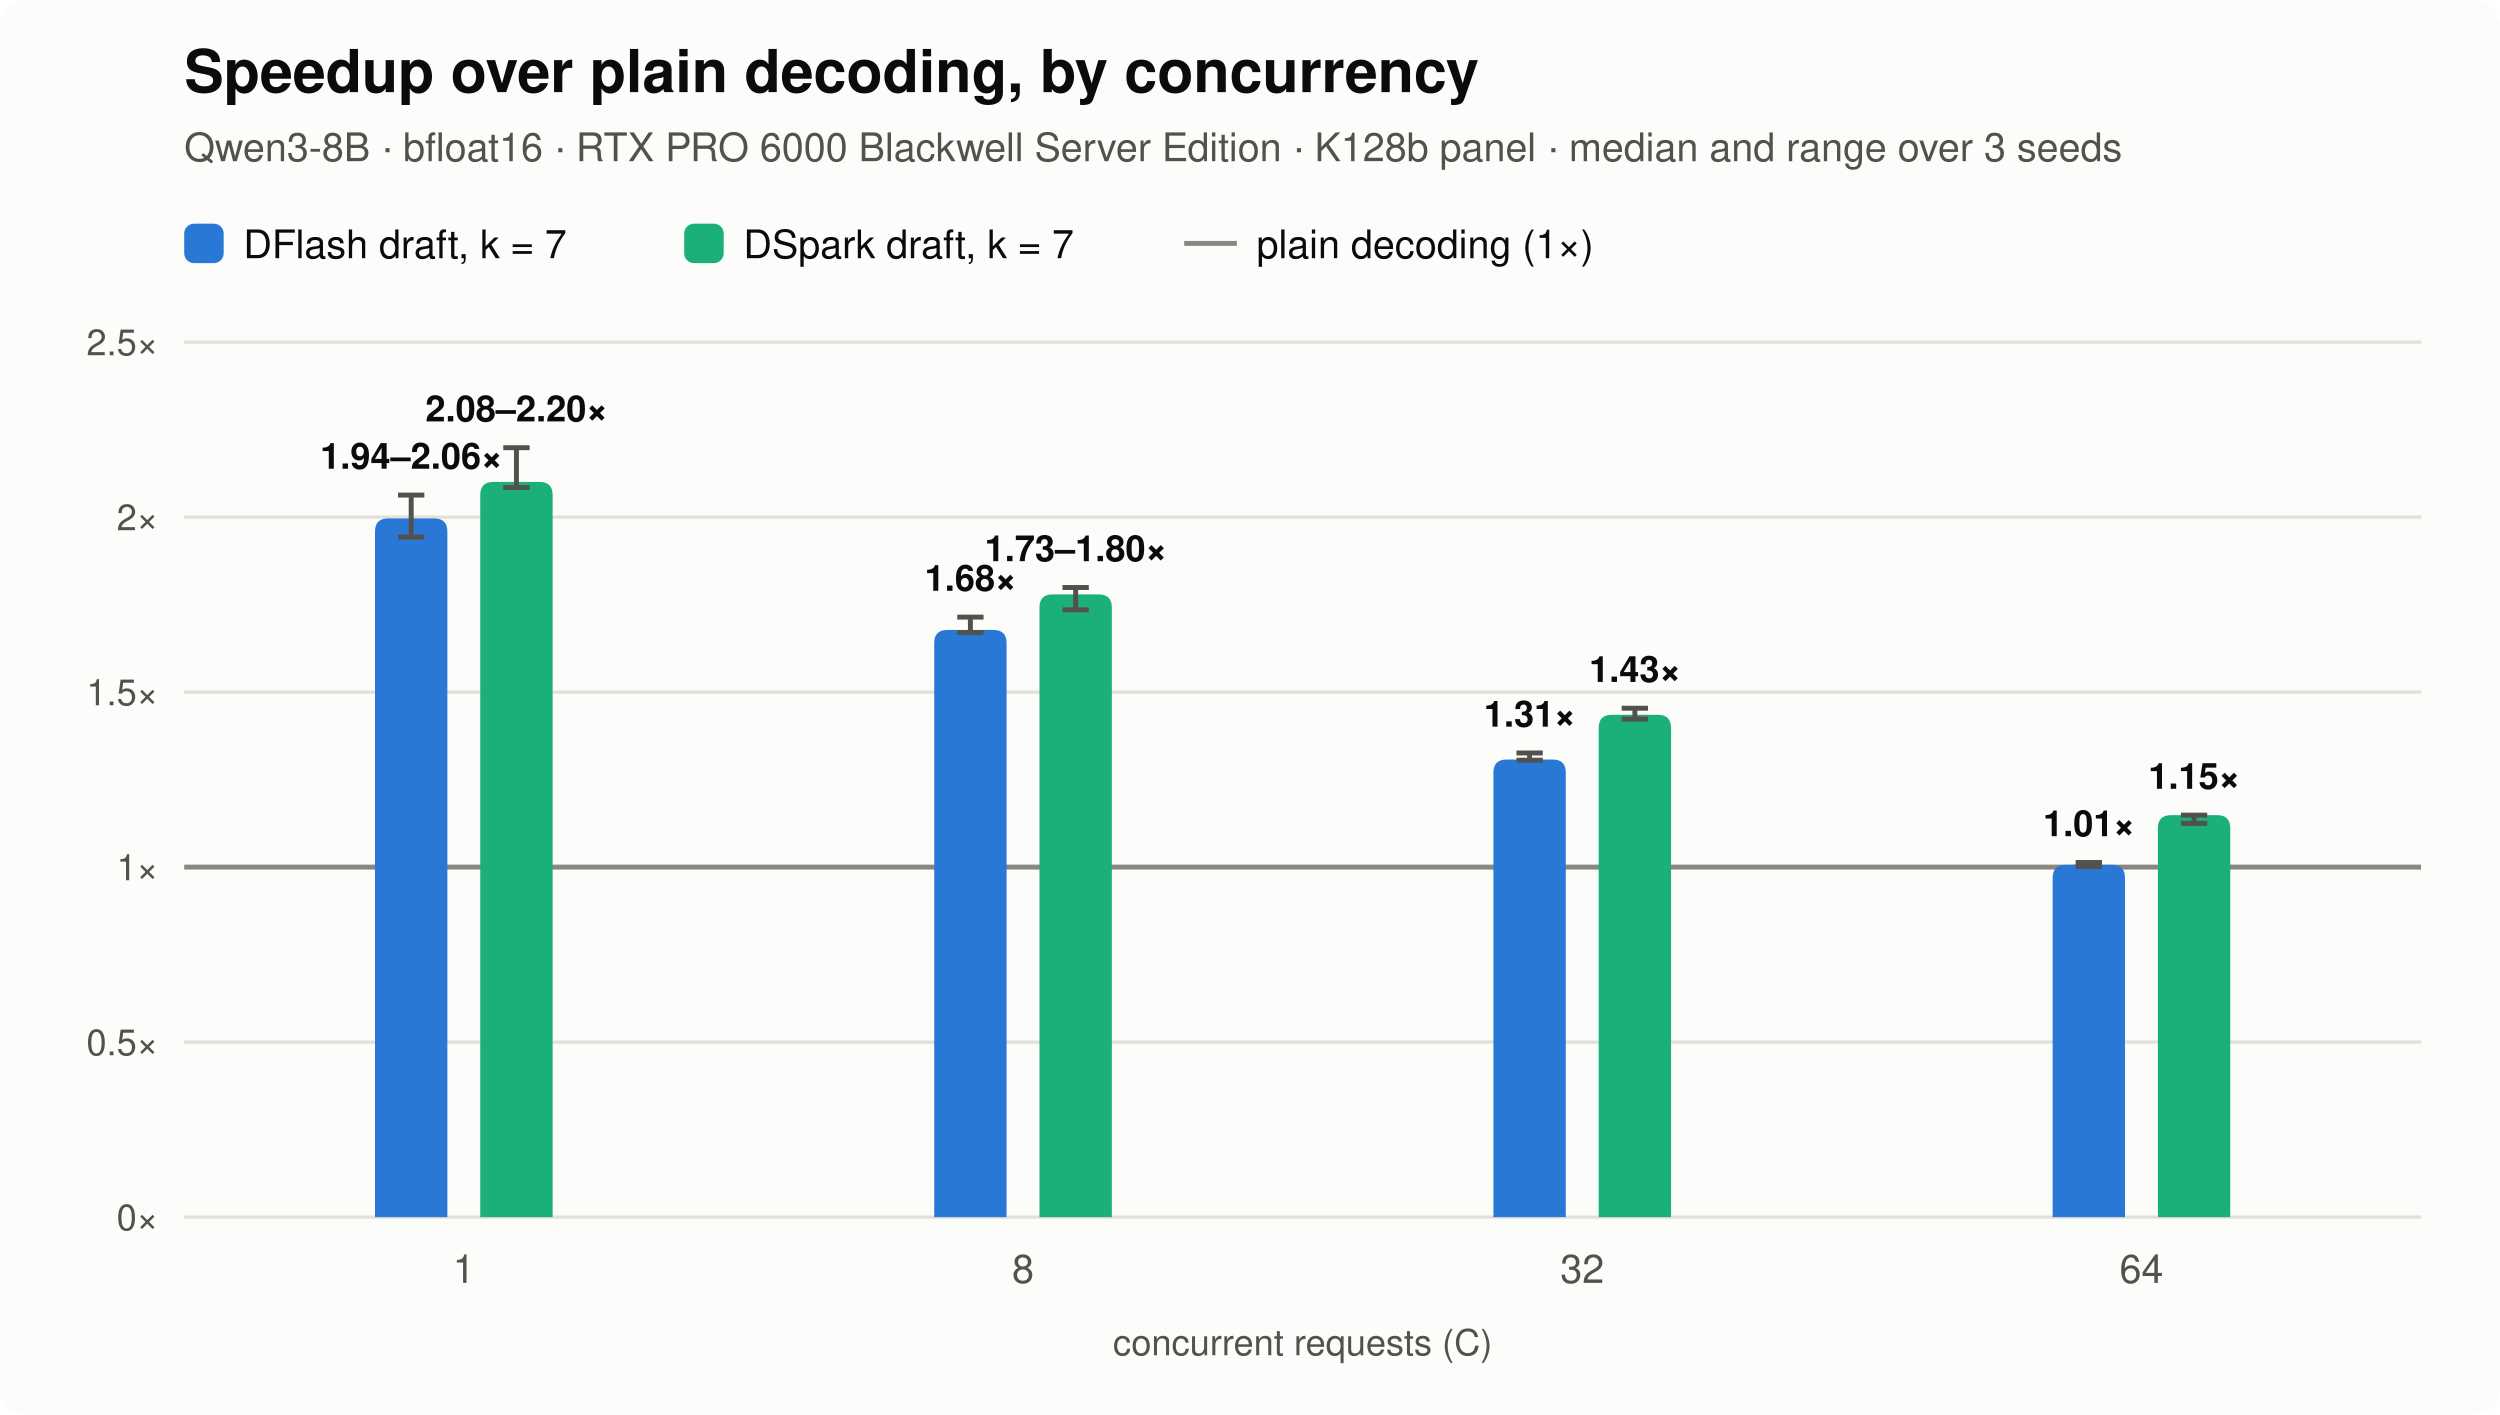
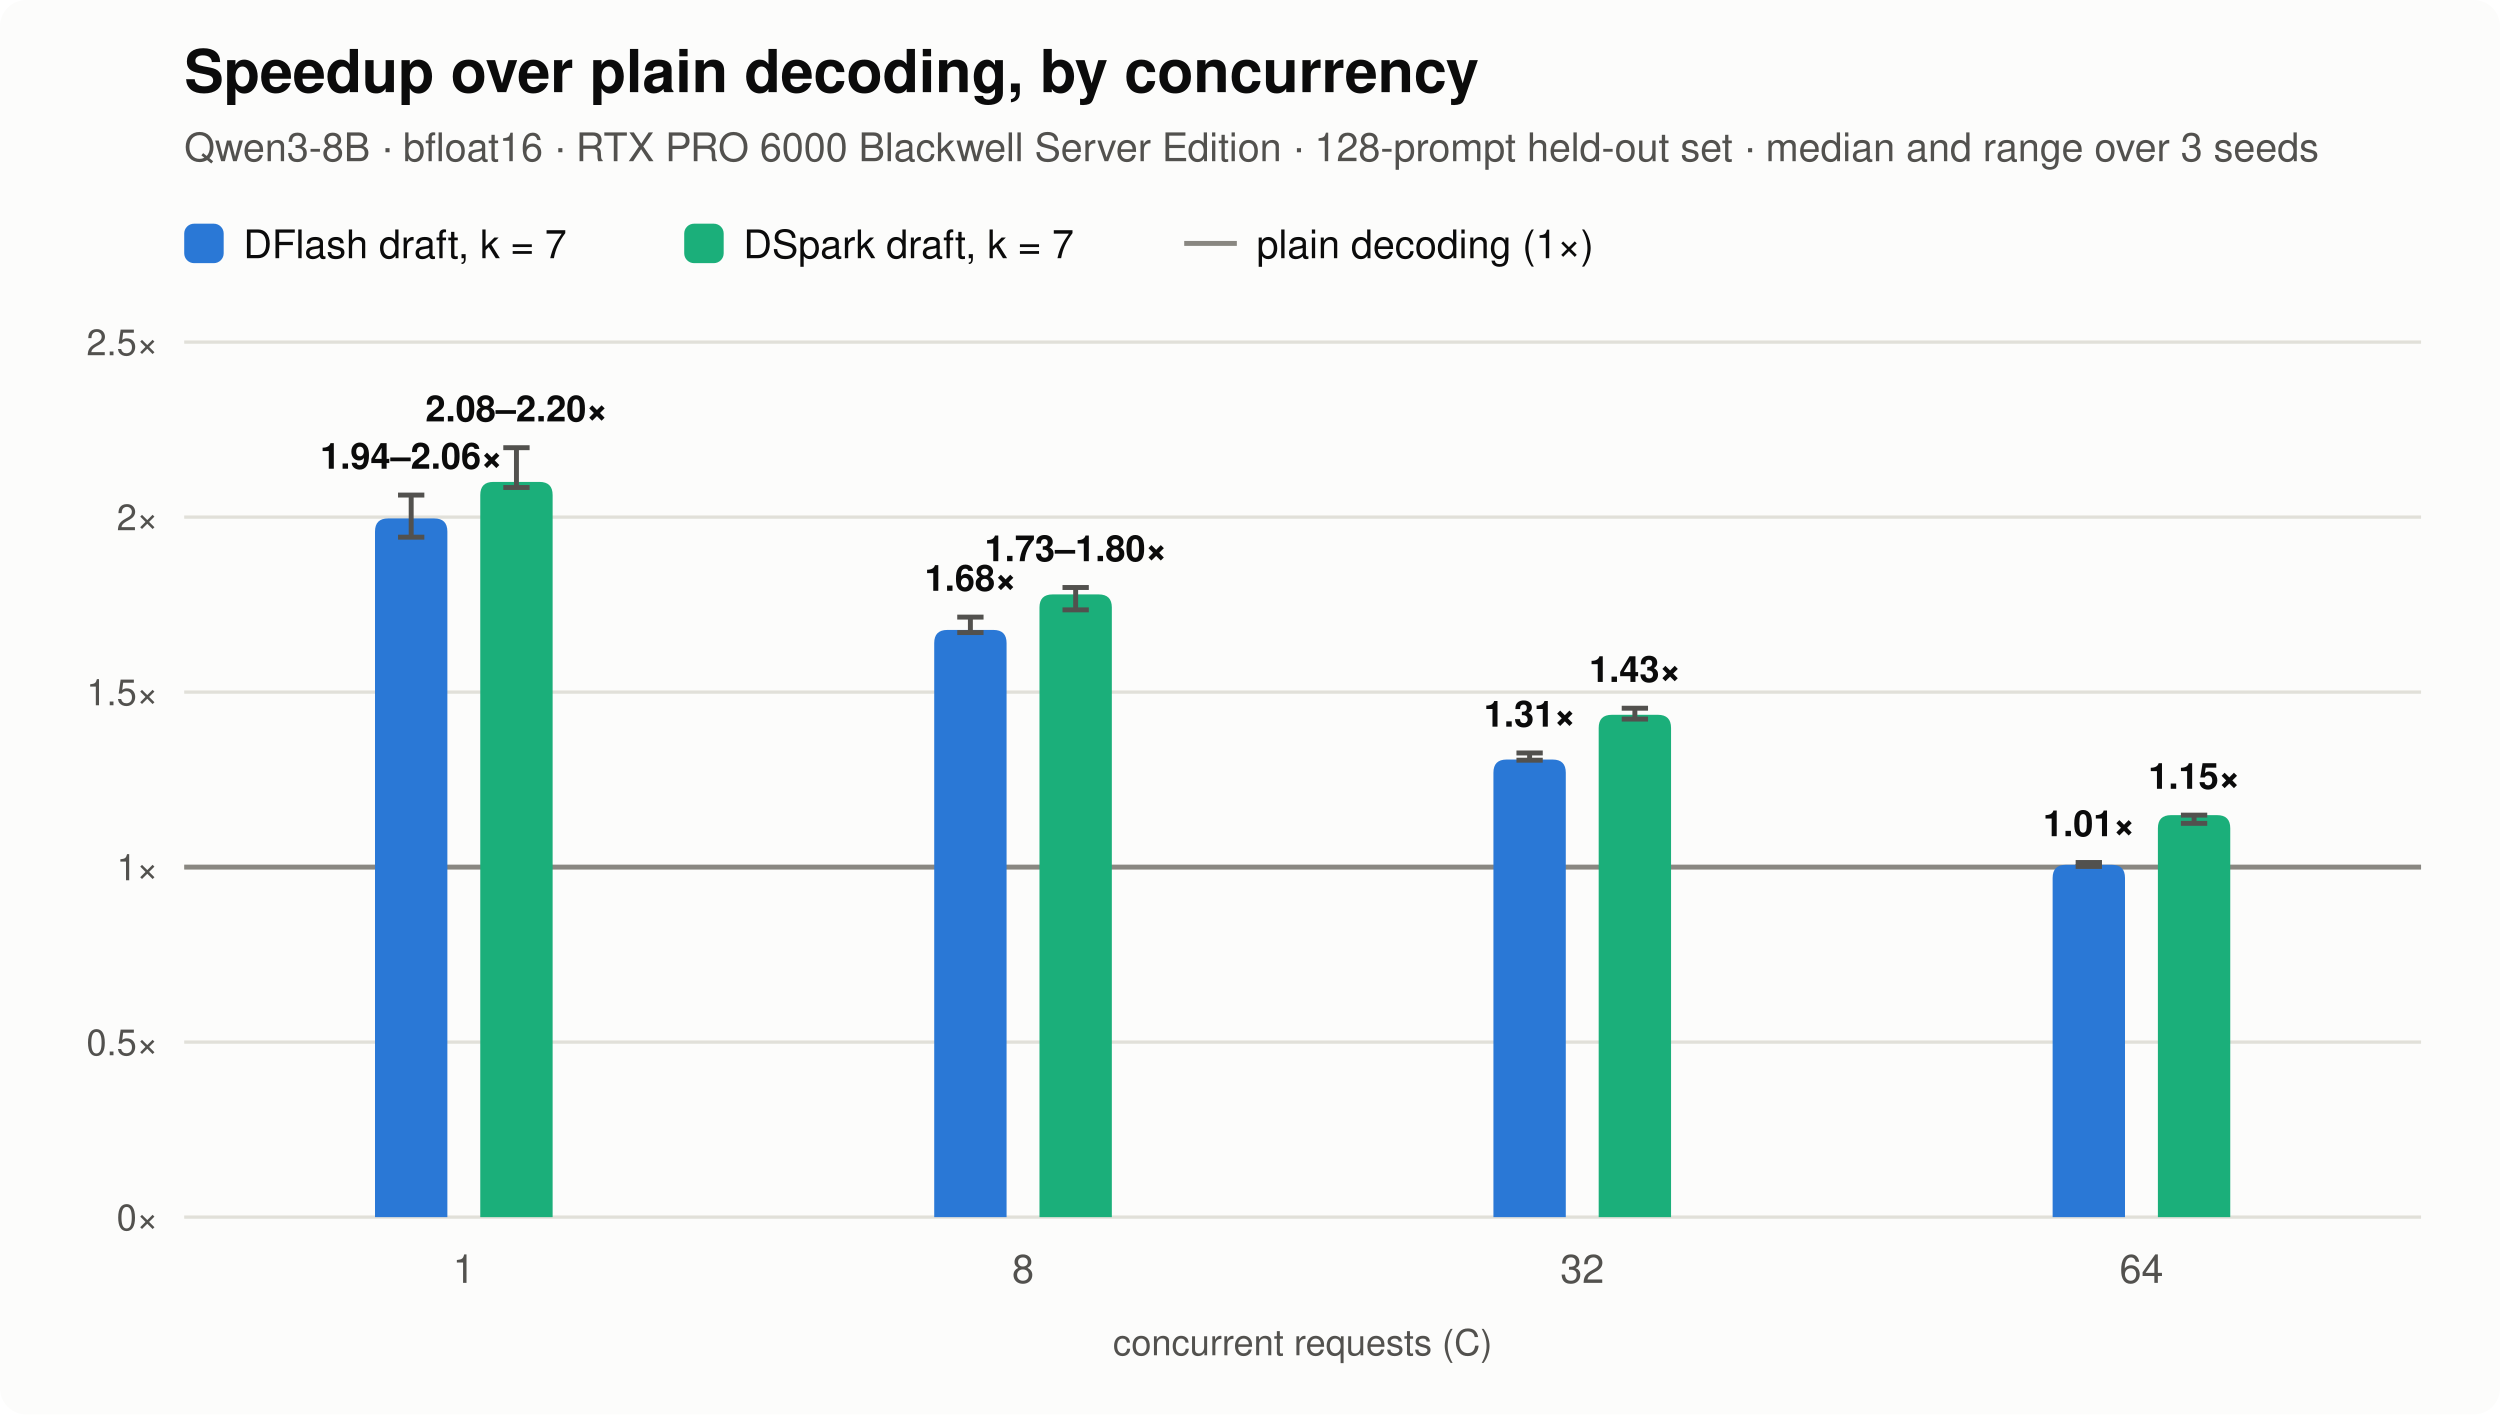
<svg xmlns="http://www.w3.org/2000/svg" viewBox="0 0 760 430" width="760" height="430" role="img">
  <rect width="760" height="430" fill="#fcfcfb" rx="8" />
  <text x="56.0" y="28.0" font-size="18" fill="#0b0b0b" text-anchor="start" font-weight="600" font-family="-apple-system, BlinkMacSystemFont, Segoe UI, Helvetica, Arial, sans-serif">Speedup over plain decoding, by concurrency</text>
-   <text x="56.0" y="49.0" font-size="12" fill="#52514e" text-anchor="start" font-weight="normal" font-family="-apple-system, BlinkMacSystemFont, Segoe UI, Helvetica, Arial, sans-serif">Qwen3-8B · bfloat16 · RTX PRO 6000 Blackwell Server Edition · K128b panel · median and range over 3 seeds</text>
+   <text x="56.0" y="49.0" font-size="12" fill="#52514e" text-anchor="start" font-weight="normal" font-family="-apple-system, BlinkMacSystemFont, Segoe UI, Helvetica, Arial, sans-serif">Qwen3-8B · bfloat16 · RTX PRO 6000 Blackwell Server Edition · 128-prompt held-out set · median and range over 3 seeds</text>
  <rect x="56" y="68" width="12" height="12" rx="3" fill="#2a78d6" />
  <text x="74.0" y="78.5" font-size="12" fill="#0b0b0b" text-anchor="start" font-weight="normal" font-family="-apple-system, BlinkMacSystemFont, Segoe UI, Helvetica, Arial, sans-serif">DFlash draft, k = 7</text>
  <rect x="208.0" y="68" width="12" height="12" rx="3" fill="#1baf7a" />
  <text x="226.0" y="78.5" font-size="12" fill="#0b0b0b" text-anchor="start" font-weight="normal" font-family="-apple-system, BlinkMacSystemFont, Segoe UI, Helvetica, Arial, sans-serif">DSpark draft, k = 7</text>
  <line x1="360.0" y1="74" x2="376.0" y2="74" stroke="#898781" stroke-width="1.5" />
  <text x="382.0" y="78.5" font-size="12" fill="#0b0b0b" text-anchor="start" font-weight="normal" font-family="-apple-system, BlinkMacSystemFont, Segoe UI, Helvetica, Arial, sans-serif">plain decoding (1×)</text>
  <line x1="56" y1="370.0" x2="736" y2="370.0" stroke="#e1e0d9" stroke-width="1" />
  <text x="48.0" y="374.0" font-size="11" fill="#52514e" text-anchor="end" font-weight="normal" font-family="-apple-system, BlinkMacSystemFont, Segoe UI, Helvetica, Arial, sans-serif">0×</text>
  <line x1="56" y1="316.8" x2="736" y2="316.8" stroke="#e1e0d9" stroke-width="1" />
  <text x="48.0" y="320.8" font-size="11" fill="#52514e" text-anchor="end" font-weight="normal" font-family="-apple-system, BlinkMacSystemFont, Segoe UI, Helvetica, Arial, sans-serif">0.5×</text>
  <line x1="56" y1="263.6" x2="736" y2="263.6" stroke="#e1e0d9" stroke-width="1" />
  <text x="48.0" y="267.6" font-size="11" fill="#52514e" text-anchor="end" font-weight="normal" font-family="-apple-system, BlinkMacSystemFont, Segoe UI, Helvetica, Arial, sans-serif">1×</text>
  <line x1="56" y1="210.4" x2="736" y2="210.4" stroke="#e1e0d9" stroke-width="1" />
  <text x="48.0" y="214.4" font-size="11" fill="#52514e" text-anchor="end" font-weight="normal" font-family="-apple-system, BlinkMacSystemFont, Segoe UI, Helvetica, Arial, sans-serif">1.5×</text>
  <line x1="56" y1="157.2" x2="736" y2="157.2" stroke="#e1e0d9" stroke-width="1" />
  <text x="48.0" y="161.2" font-size="11" fill="#52514e" text-anchor="end" font-weight="normal" font-family="-apple-system, BlinkMacSystemFont, Segoe UI, Helvetica, Arial, sans-serif">2×</text>
  <line x1="56" y1="104.0" x2="736" y2="104.0" stroke="#e1e0d9" stroke-width="1" />
  <text x="48.0" y="108.0" font-size="11" fill="#52514e" text-anchor="end" font-weight="normal" font-family="-apple-system, BlinkMacSystemFont, Segoe UI, Helvetica, Arial, sans-serif">2.5×</text>
  <line x1="56" y1="263.6" x2="736" y2="263.6" stroke="#898781" stroke-width="1.5" />
  <path d="M114.0,370.0 V161.6 Q114.0,157.6 118.0,157.6 H132.0 Q136.0,157.6 136.0,161.6 V370.0 Z" fill="#2a78d6" />
  <line x1="121.0" y1="163.3" x2="129.0" y2="163.3" stroke="#52514e" stroke-width="1.5" />
  <line x1="121.0" y1="150.5" x2="129.0" y2="150.5" stroke="#52514e" stroke-width="1.5" />
  <line x1="125.0" y1="150.5" x2="125.0" y2="163.3" stroke="#52514e" stroke-width="1.5" />
  <text x="125.0" y="142.5" font-size="11" fill="#0b0b0b" text-anchor="middle" font-weight="600" font-family="-apple-system, BlinkMacSystemFont, Segoe UI, Helvetica, Arial, sans-serif">1.94–2.06×</text>
  <path d="M146.0,370.0 V150.5 Q146.0,146.5 150.0,146.5 H164.0 Q168.0,146.5 168.0,150.5 V370.0 Z" fill="#1baf7a" />
  <line x1="153.0" y1="148.2" x2="161.0" y2="148.2" stroke="#52514e" stroke-width="1.5" />
  <line x1="153.0" y1="136.1" x2="161.0" y2="136.1" stroke="#52514e" stroke-width="1.5" />
  <line x1="157.0" y1="136.1" x2="157.0" y2="148.2" stroke="#52514e" stroke-width="1.5" />
  <text x="157.0" y="128.1" font-size="11" fill="#0b0b0b" text-anchor="middle" font-weight="600" font-family="-apple-system, BlinkMacSystemFont, Segoe UI, Helvetica, Arial, sans-serif">2.08–2.20×</text>
  <text x="141.0" y="390.0" font-size="12" fill="#52514e" text-anchor="middle" font-weight="normal" font-family="-apple-system, BlinkMacSystemFont, Segoe UI, Helvetica, Arial, sans-serif">1</text>
  <path d="M284.0,370.0 V195.5 Q284.0,191.5 288.0,191.5 H302.0 Q306.0,191.5 306.0,195.5 V370.0 Z" fill="#2a78d6" />
  <line x1="291.0" y1="192.3" x2="299.0" y2="192.3" stroke="#52514e" stroke-width="1.5" />
  <line x1="291.0" y1="187.6" x2="299.0" y2="187.6" stroke="#52514e" stroke-width="1.5" />
  <line x1="295.0" y1="187.6" x2="295.0" y2="192.3" stroke="#52514e" stroke-width="1.5" />
  <text x="295.0" y="179.6" font-size="11" fill="#0b0b0b" text-anchor="middle" font-weight="600" font-family="-apple-system, BlinkMacSystemFont, Segoe UI, Helvetica, Arial, sans-serif">1.68×</text>
  <path d="M316.0,370.0 V184.7 Q316.0,180.7 320.0,180.7 H334.0 Q338.0,180.7 338.0,184.7 V370.0 Z" fill="#1baf7a" />
  <line x1="323.0" y1="185.4" x2="331.0" y2="185.4" stroke="#52514e" stroke-width="1.5" />
  <line x1="323.0" y1="178.6" x2="331.0" y2="178.6" stroke="#52514e" stroke-width="1.5" />
  <line x1="327.0" y1="178.6" x2="327.0" y2="185.4" stroke="#52514e" stroke-width="1.5" />
  <text x="327.0" y="170.6" font-size="11" fill="#0b0b0b" text-anchor="middle" font-weight="600" font-family="-apple-system, BlinkMacSystemFont, Segoe UI, Helvetica, Arial, sans-serif">1.73–1.80×</text>
  <text x="311.0" y="390.0" font-size="12" fill="#52514e" text-anchor="middle" font-weight="normal" font-family="-apple-system, BlinkMacSystemFont, Segoe UI, Helvetica, Arial, sans-serif">8</text>
  <path d="M454.0,370.0 V234.9 Q454.0,230.9 458.0,230.9 H472.0 Q476.0,230.9 476.0,234.9 V370.0 Z" fill="#2a78d6" />
  <line x1="461.0" y1="231.1" x2="469.0" y2="231.1" stroke="#52514e" stroke-width="1.5" />
  <line x1="461.0" y1="228.9" x2="469.0" y2="228.9" stroke="#52514e" stroke-width="1.5" />
  <line x1="465.0" y1="228.9" x2="465.0" y2="231.1" stroke="#52514e" stroke-width="1.5" />
  <text x="465.0" y="220.9" font-size="11" fill="#0b0b0b" text-anchor="middle" font-weight="600" font-family="-apple-system, BlinkMacSystemFont, Segoe UI, Helvetica, Arial, sans-serif">1.31×</text>
  <path d="M486.0,370.0 V221.3 Q486.0,217.3 490.0,217.3 H504.0 Q508.0,217.3 508.0,221.3 V370.0 Z" fill="#1baf7a" />
  <line x1="493.0" y1="218.6" x2="501.0" y2="218.6" stroke="#52514e" stroke-width="1.5" />
  <line x1="493.0" y1="215.3" x2="501.0" y2="215.3" stroke="#52514e" stroke-width="1.5" />
  <line x1="497.0" y1="215.3" x2="497.0" y2="218.6" stroke="#52514e" stroke-width="1.5" />
  <text x="497.0" y="207.3" font-size="11" fill="#0b0b0b" text-anchor="middle" font-weight="600" font-family="-apple-system, BlinkMacSystemFont, Segoe UI, Helvetica, Arial, sans-serif">1.43×</text>
  <text x="481.0" y="390.0" font-size="12" fill="#52514e" text-anchor="middle" font-weight="normal" font-family="-apple-system, BlinkMacSystemFont, Segoe UI, Helvetica, Arial, sans-serif">32</text>
  <path d="M624.0,370.0 V266.9 Q624.0,262.9 628.0,262.9 H642.0 Q646.0,262.9 646.0,266.9 V370.0 Z" fill="#2a78d6" />
  <line x1="631.0" y1="263.4" x2="639.0" y2="263.4" stroke="#52514e" stroke-width="1.5" />
  <line x1="631.0" y1="262.2" x2="639.0" y2="262.2" stroke="#52514e" stroke-width="1.5" />
  <line x1="635.0" y1="262.2" x2="635.0" y2="263.4" stroke="#52514e" stroke-width="1.5" />
  <text x="635.0" y="254.2" font-size="11" fill="#0b0b0b" text-anchor="middle" font-weight="600" font-family="-apple-system, BlinkMacSystemFont, Segoe UI, Helvetica, Arial, sans-serif">1.01×</text>
  <path d="M656.0,370.0 V251.8 Q656.0,247.8 660.0,247.8 H674.0 Q678.0,247.8 678.0,251.8 V370.0 Z" fill="#1baf7a" />
  <line x1="663.0" y1="250.3" x2="671.0" y2="250.3" stroke="#52514e" stroke-width="1.5" />
  <line x1="663.0" y1="247.8" x2="671.0" y2="247.8" stroke="#52514e" stroke-width="1.5" />
  <line x1="667.0" y1="247.8" x2="667.0" y2="250.3" stroke="#52514e" stroke-width="1.5" />
  <text x="667.0" y="239.8" font-size="11" fill="#0b0b0b" text-anchor="middle" font-weight="600" font-family="-apple-system, BlinkMacSystemFont, Segoe UI, Helvetica, Arial, sans-serif">1.15×</text>
  <text x="651.0" y="390.0" font-size="12" fill="#52514e" text-anchor="middle" font-weight="normal" font-family="-apple-system, BlinkMacSystemFont, Segoe UI, Helvetica, Arial, sans-serif">64</text>
  <text x="396.0" y="412.0" font-size="11" fill="#52514e" text-anchor="middle" font-weight="normal" font-family="-apple-system, BlinkMacSystemFont, Segoe UI, Helvetica, Arial, sans-serif">concurrent requests (C)</text>
</svg>
